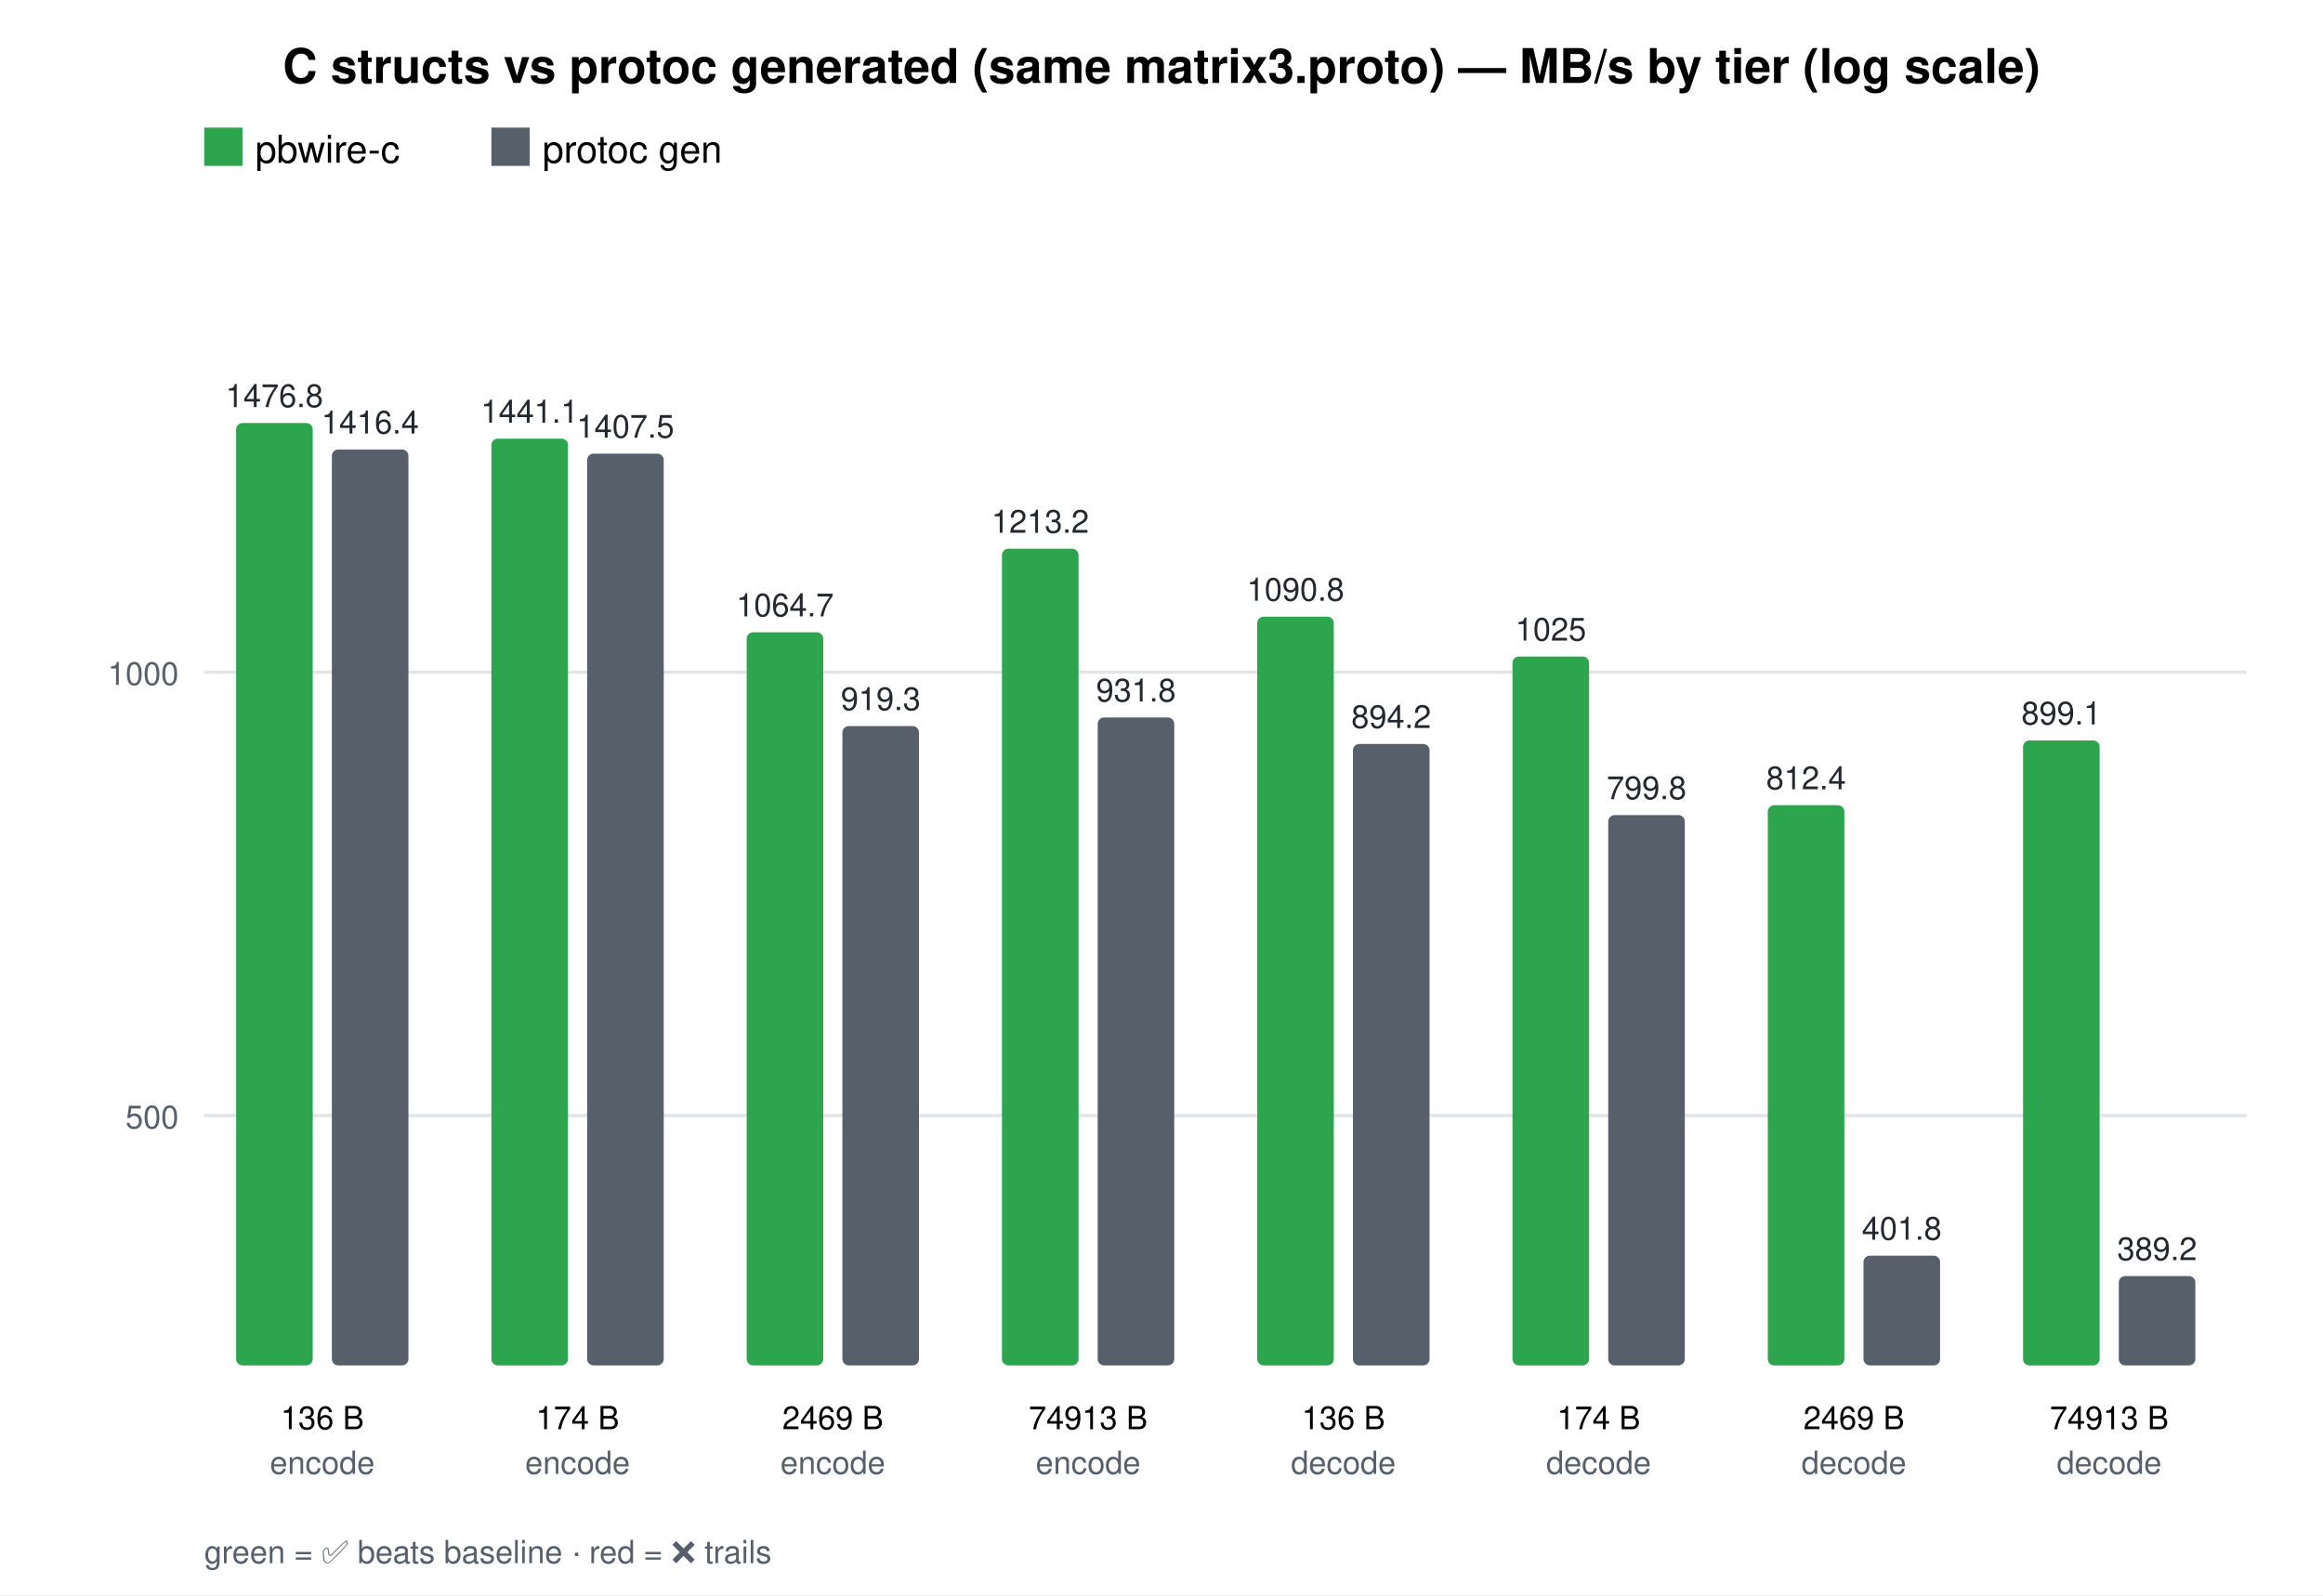
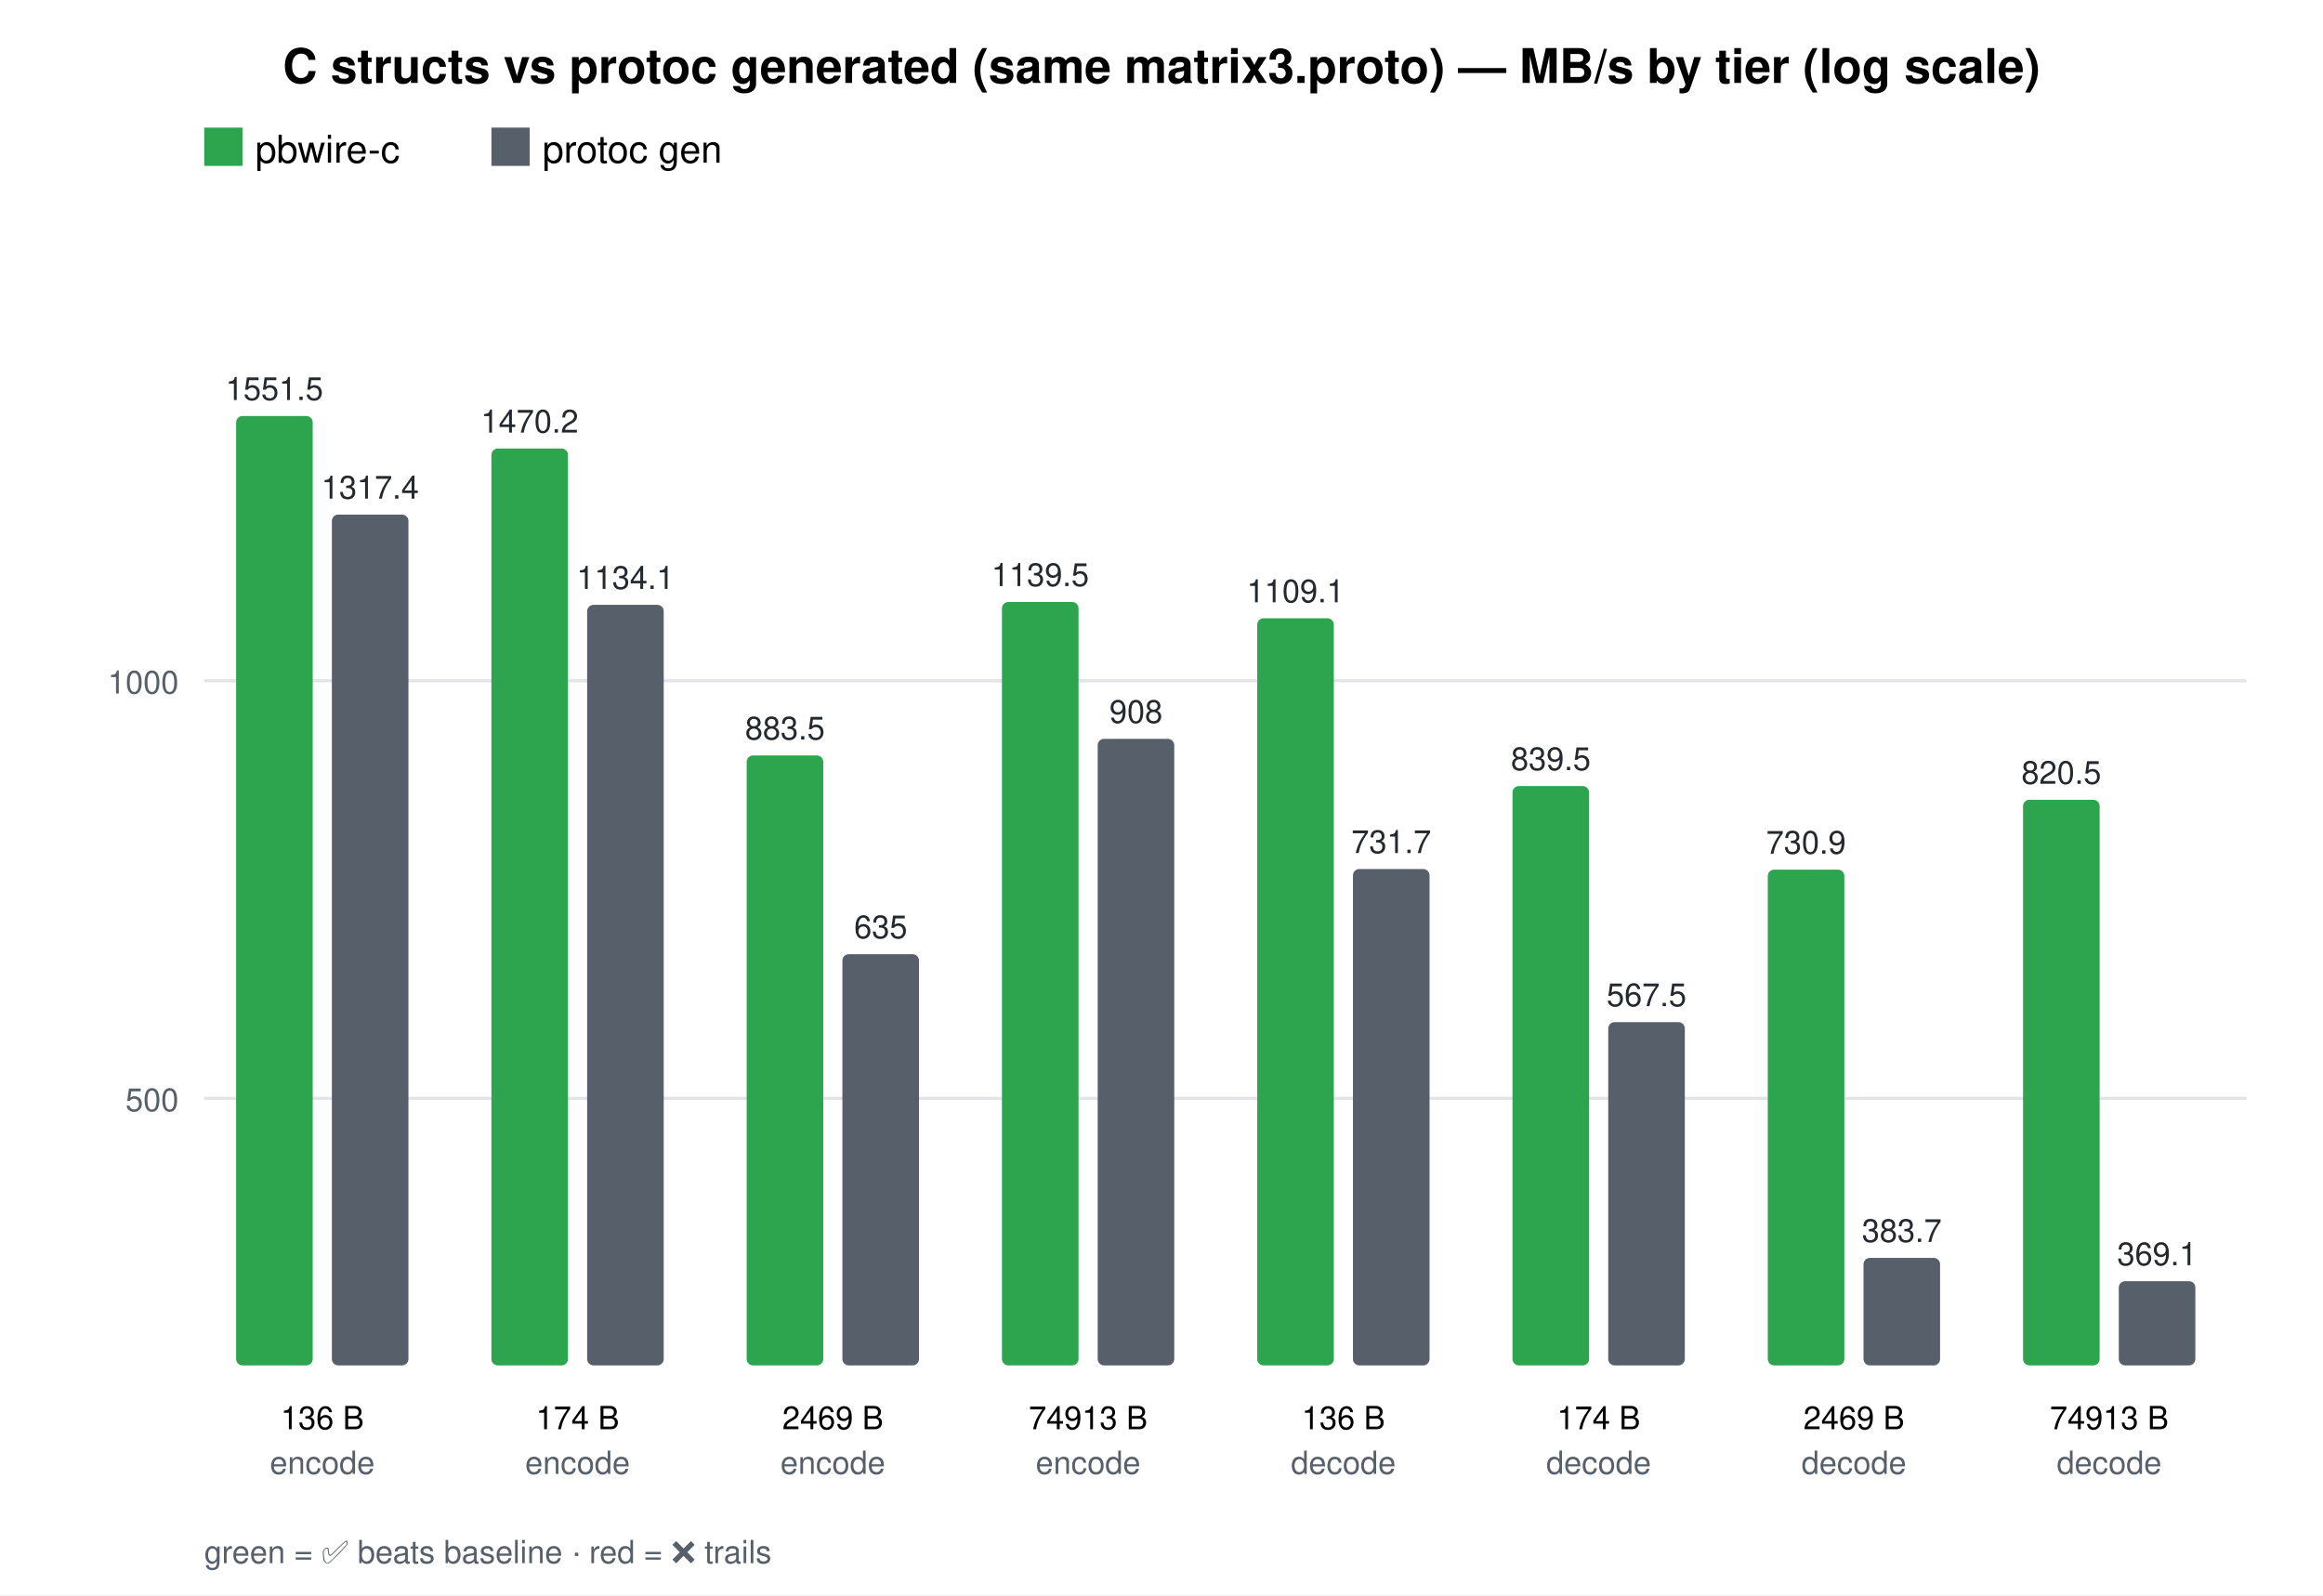
<svg xmlns="http://www.w3.org/2000/svg" width="728" height="500" font-family="Helvetica, Arial, sans-serif">
  <rect width="728" height="500" fill="#ffffff" />
  <text x="364.0" y="26" text-anchor="middle" font-size="15" font-weight="bold">C structs vs protoc generated (same matrix3.proto) — MB/s by tier (log scale)</text>
  <rect x="64" y="40" width="12" height="12" fill="#2da44e" />
  <text x="80" y="51" font-size="12">pbwire-c</text>
  <rect x="154.0" y="40" width="12" height="12" fill="#57606a" />
  <text x="170.0" y="51" font-size="12">protoc gen</text>
-   <line x1="64" y1="349.7" x2="704" y2="349.7" stroke="#e1e4e8" />
-   <text x="56" y="353.7" text-anchor="end" font-size="10" fill="#57606a">500</text>
-   <line x1="64" y1="210.7" x2="704" y2="210.7" stroke="#e1e4e8" />
-   <text x="56" y="214.7" text-anchor="end" font-size="10" fill="#57606a">1000</text>
+   <line x1="64" y1="344.3" x2="704" y2="344.3" stroke="#e1e4e8" />
+   <text x="56" y="348.3" text-anchor="end" font-size="10" fill="#57606a">500</text>
+   <line x1="64" y1="213.4" x2="704" y2="213.4" stroke="#e1e4e8" />
+   <text x="56" y="217.4" text-anchor="end" font-size="10" fill="#57606a">1000</text>
  <text x="101.0" y="448" text-anchor="middle" font-size="10">136 B</text>
  <text x="101.0" y="462" text-anchor="middle" font-size="10" fill="#57606a">encode</text>
-   <rect x="74.0" y="132.6" width="24" height="295.4" rx="2" fill="#2da44e" />
-   <text x="86.0" y="127.6" text-anchor="middle" font-size="10" fill="#24292f">1476.8</text>
-   <rect x="104.0" y="140.9" width="24" height="287.1" rx="2" fill="#57606a" />
-   <text x="116.0" y="135.9" text-anchor="middle" font-size="10" fill="#24292f">1416.4</text>
+   <rect x="74.0" y="130.4" width="24" height="297.6" rx="2" fill="#2da44e" />
+   <text x="86.0" y="125.4" text-anchor="middle" font-size="10" fill="#24292f">1551.5</text>
+   <rect x="104.0" y="161.3" width="24" height="266.7" rx="2" fill="#57606a" />
+   <text x="116.0" y="156.3" text-anchor="middle" font-size="10" fill="#24292f">1317.4</text>
  <text x="181.0" y="448" text-anchor="middle" font-size="10">174 B</text>
  <text x="181.0" y="462" text-anchor="middle" font-size="10" fill="#57606a">encode</text>
-   <rect x="154.0" y="137.5" width="24" height="290.5" rx="2" fill="#2da44e" />
-   <text x="166.0" y="132.5" text-anchor="middle" font-size="10" fill="#24292f">1441.1</text>
-   <rect x="184.0" y="142.2" width="24" height="285.8" rx="2" fill="#57606a" />
-   <text x="196.0" y="137.2" text-anchor="middle" font-size="10" fill="#24292f">1407.5</text>
+   <rect x="154.0" y="140.6" width="24" height="287.4" rx="2" fill="#2da44e" />
+   <text x="166.0" y="135.6" text-anchor="middle" font-size="10" fill="#24292f">1470.2</text>
+   <rect x="184.0" y="189.6" width="24" height="238.4" rx="2" fill="#57606a" />
+   <text x="196.0" y="184.6" text-anchor="middle" font-size="10" fill="#24292f">1134.1</text>
  <text x="261.0" y="448" text-anchor="middle" font-size="10">2469 B</text>
  <text x="261.0" y="462" text-anchor="middle" font-size="10" fill="#57606a">encode</text>
-   <rect x="234.0" y="198.2" width="24" height="229.8" rx="2" fill="#2da44e" />
-   <text x="246.0" y="193.2" text-anchor="middle" font-size="10" fill="#24292f">1064.7</text>
-   <rect x="264.0" y="227.6" width="24" height="200.4" rx="2" fill="#57606a" />
-   <text x="276.0" y="222.6" text-anchor="middle" font-size="10" fill="#24292f">919.3</text>
+   <rect x="234.0" y="236.8" width="24" height="191.2" rx="2" fill="#2da44e" />
+   <text x="246.0" y="231.8" text-anchor="middle" font-size="10" fill="#24292f">883.5</text>
+   <rect x="264.0" y="299.1" width="24" height="128.9" rx="2" fill="#57606a" />
+   <text x="276.0" y="294.1" text-anchor="middle" font-size="10" fill="#24292f">635</text>
  <text x="341.0" y="448" text-anchor="middle" font-size="10">74913 B</text>
  <text x="341.0" y="462" text-anchor="middle" font-size="10" fill="#57606a">encode</text>
-   <rect x="314.0" y="172.0" width="24" height="256.0" rx="2" fill="#2da44e" />
-   <text x="326.0" y="167.0" text-anchor="middle" font-size="10" fill="#24292f">1213.2</text>
-   <rect x="344.0" y="224.9" width="24" height="203.1" rx="2" fill="#57606a" />
-   <text x="356.0" y="219.9" text-anchor="middle" font-size="10" fill="#24292f">931.8</text>
+   <rect x="314.0" y="188.7" width="24" height="239.3" rx="2" fill="#2da44e" />
+   <text x="326.0" y="183.7" text-anchor="middle" font-size="10" fill="#24292f">1139.5</text>
+   <rect x="344.0" y="231.6" width="24" height="196.4" rx="2" fill="#57606a" />
+   <text x="356.0" y="226.6" text-anchor="middle" font-size="10" fill="#24292f">908</text>
  <text x="421.0" y="448" text-anchor="middle" font-size="10">136 B</text>
  <text x="421.0" y="462" text-anchor="middle" font-size="10" fill="#57606a">decode</text>
-   <rect x="394.0" y="193.3" width="24" height="234.7" rx="2" fill="#2da44e" />
-   <text x="406.0" y="188.3" text-anchor="middle" font-size="10" fill="#24292f">1090.8</text>
-   <rect x="424.0" y="233.2" width="24" height="194.8" rx="2" fill="#57606a" />
-   <text x="436.0" y="228.2" text-anchor="middle" font-size="10" fill="#24292f">894.2</text>
+   <rect x="394.0" y="193.8" width="24" height="234.2" rx="2" fill="#2da44e" />
+   <text x="406.0" y="188.8" text-anchor="middle" font-size="10" fill="#24292f">1109.1</text>
+   <rect x="424.0" y="272.4" width="24" height="155.6" rx="2" fill="#57606a" />
+   <text x="436.0" y="267.4" text-anchor="middle" font-size="10" fill="#24292f">731.7</text>
  <text x="501.0" y="448" text-anchor="middle" font-size="10">174 B</text>
  <text x="501.0" y="462" text-anchor="middle" font-size="10" fill="#57606a">decode</text>
-   <rect x="474.0" y="205.8" width="24" height="222.2" rx="2" fill="#2da44e" />
-   <text x="486.0" y="200.8" text-anchor="middle" font-size="10" fill="#24292f">1025</text>
-   <rect x="504.0" y="255.5" width="24" height="172.5" rx="2" fill="#57606a" />
-   <text x="516.0" y="250.5" text-anchor="middle" font-size="10" fill="#24292f">799.8</text>
+   <rect x="474.0" y="246.4" width="24" height="181.6" rx="2" fill="#2da44e" />
+   <text x="486.0" y="241.4" text-anchor="middle" font-size="10" fill="#24292f">839.5</text>
+   <rect x="504.0" y="320.4" width="24" height="107.6" rx="2" fill="#57606a" />
+   <text x="516.0" y="315.4" text-anchor="middle" font-size="10" fill="#24292f">567.5</text>
  <text x="581.0" y="448" text-anchor="middle" font-size="10">2469 B</text>
  <text x="581.0" y="462" text-anchor="middle" font-size="10" fill="#57606a">decode</text>
-   <rect x="554.0" y="252.4" width="24" height="175.6" rx="2" fill="#2da44e" />
-   <text x="566.0" y="247.4" text-anchor="middle" font-size="10" fill="#24292f">812.4</text>
-   <rect x="584.0" y="393.6" width="24" height="34.4" rx="2" fill="#57606a" />
-   <text x="596.0" y="388.6" text-anchor="middle" font-size="10" fill="#24292f">401.8</text>
+   <rect x="554.0" y="272.6" width="24" height="155.4" rx="2" fill="#2da44e" />
+   <text x="566.0" y="267.6" text-anchor="middle" font-size="10" fill="#24292f">730.9</text>
+   <rect x="584.0" y="394.3" width="24" height="33.7" rx="2" fill="#57606a" />
+   <text x="596.0" y="389.3" text-anchor="middle" font-size="10" fill="#24292f">383.7</text>
  <text x="661.0" y="448" text-anchor="middle" font-size="10">74913 B</text>
  <text x="661.0" y="462" text-anchor="middle" font-size="10" fill="#57606a">decode</text>
-   <rect x="634.0" y="232.1" width="24" height="195.9" rx="2" fill="#2da44e" />
-   <text x="646.0" y="227.1" text-anchor="middle" font-size="10" fill="#24292f">899.1</text>
-   <rect x="664.0" y="400.0" width="24" height="28.0" rx="2" fill="#57606a" />
-   <text x="676.0" y="395.0" text-anchor="middle" font-size="10" fill="#24292f">389.2</text>
+   <rect x="634.0" y="250.7" width="24" height="177.3" rx="2" fill="#2da44e" />
+   <text x="646.0" y="245.7" text-anchor="middle" font-size="10" fill="#24292f">820.5</text>
+   <rect x="664.0" y="401.6" width="24" height="26.4" rx="2" fill="#57606a" />
+   <text x="676.0" y="396.6" text-anchor="middle" font-size="10" fill="#24292f">369.1</text>
  <text x="64" y="490" font-size="10" fill="#57606a">green = ✅ beats baseline · red = ❌ trails</text>
</svg>
